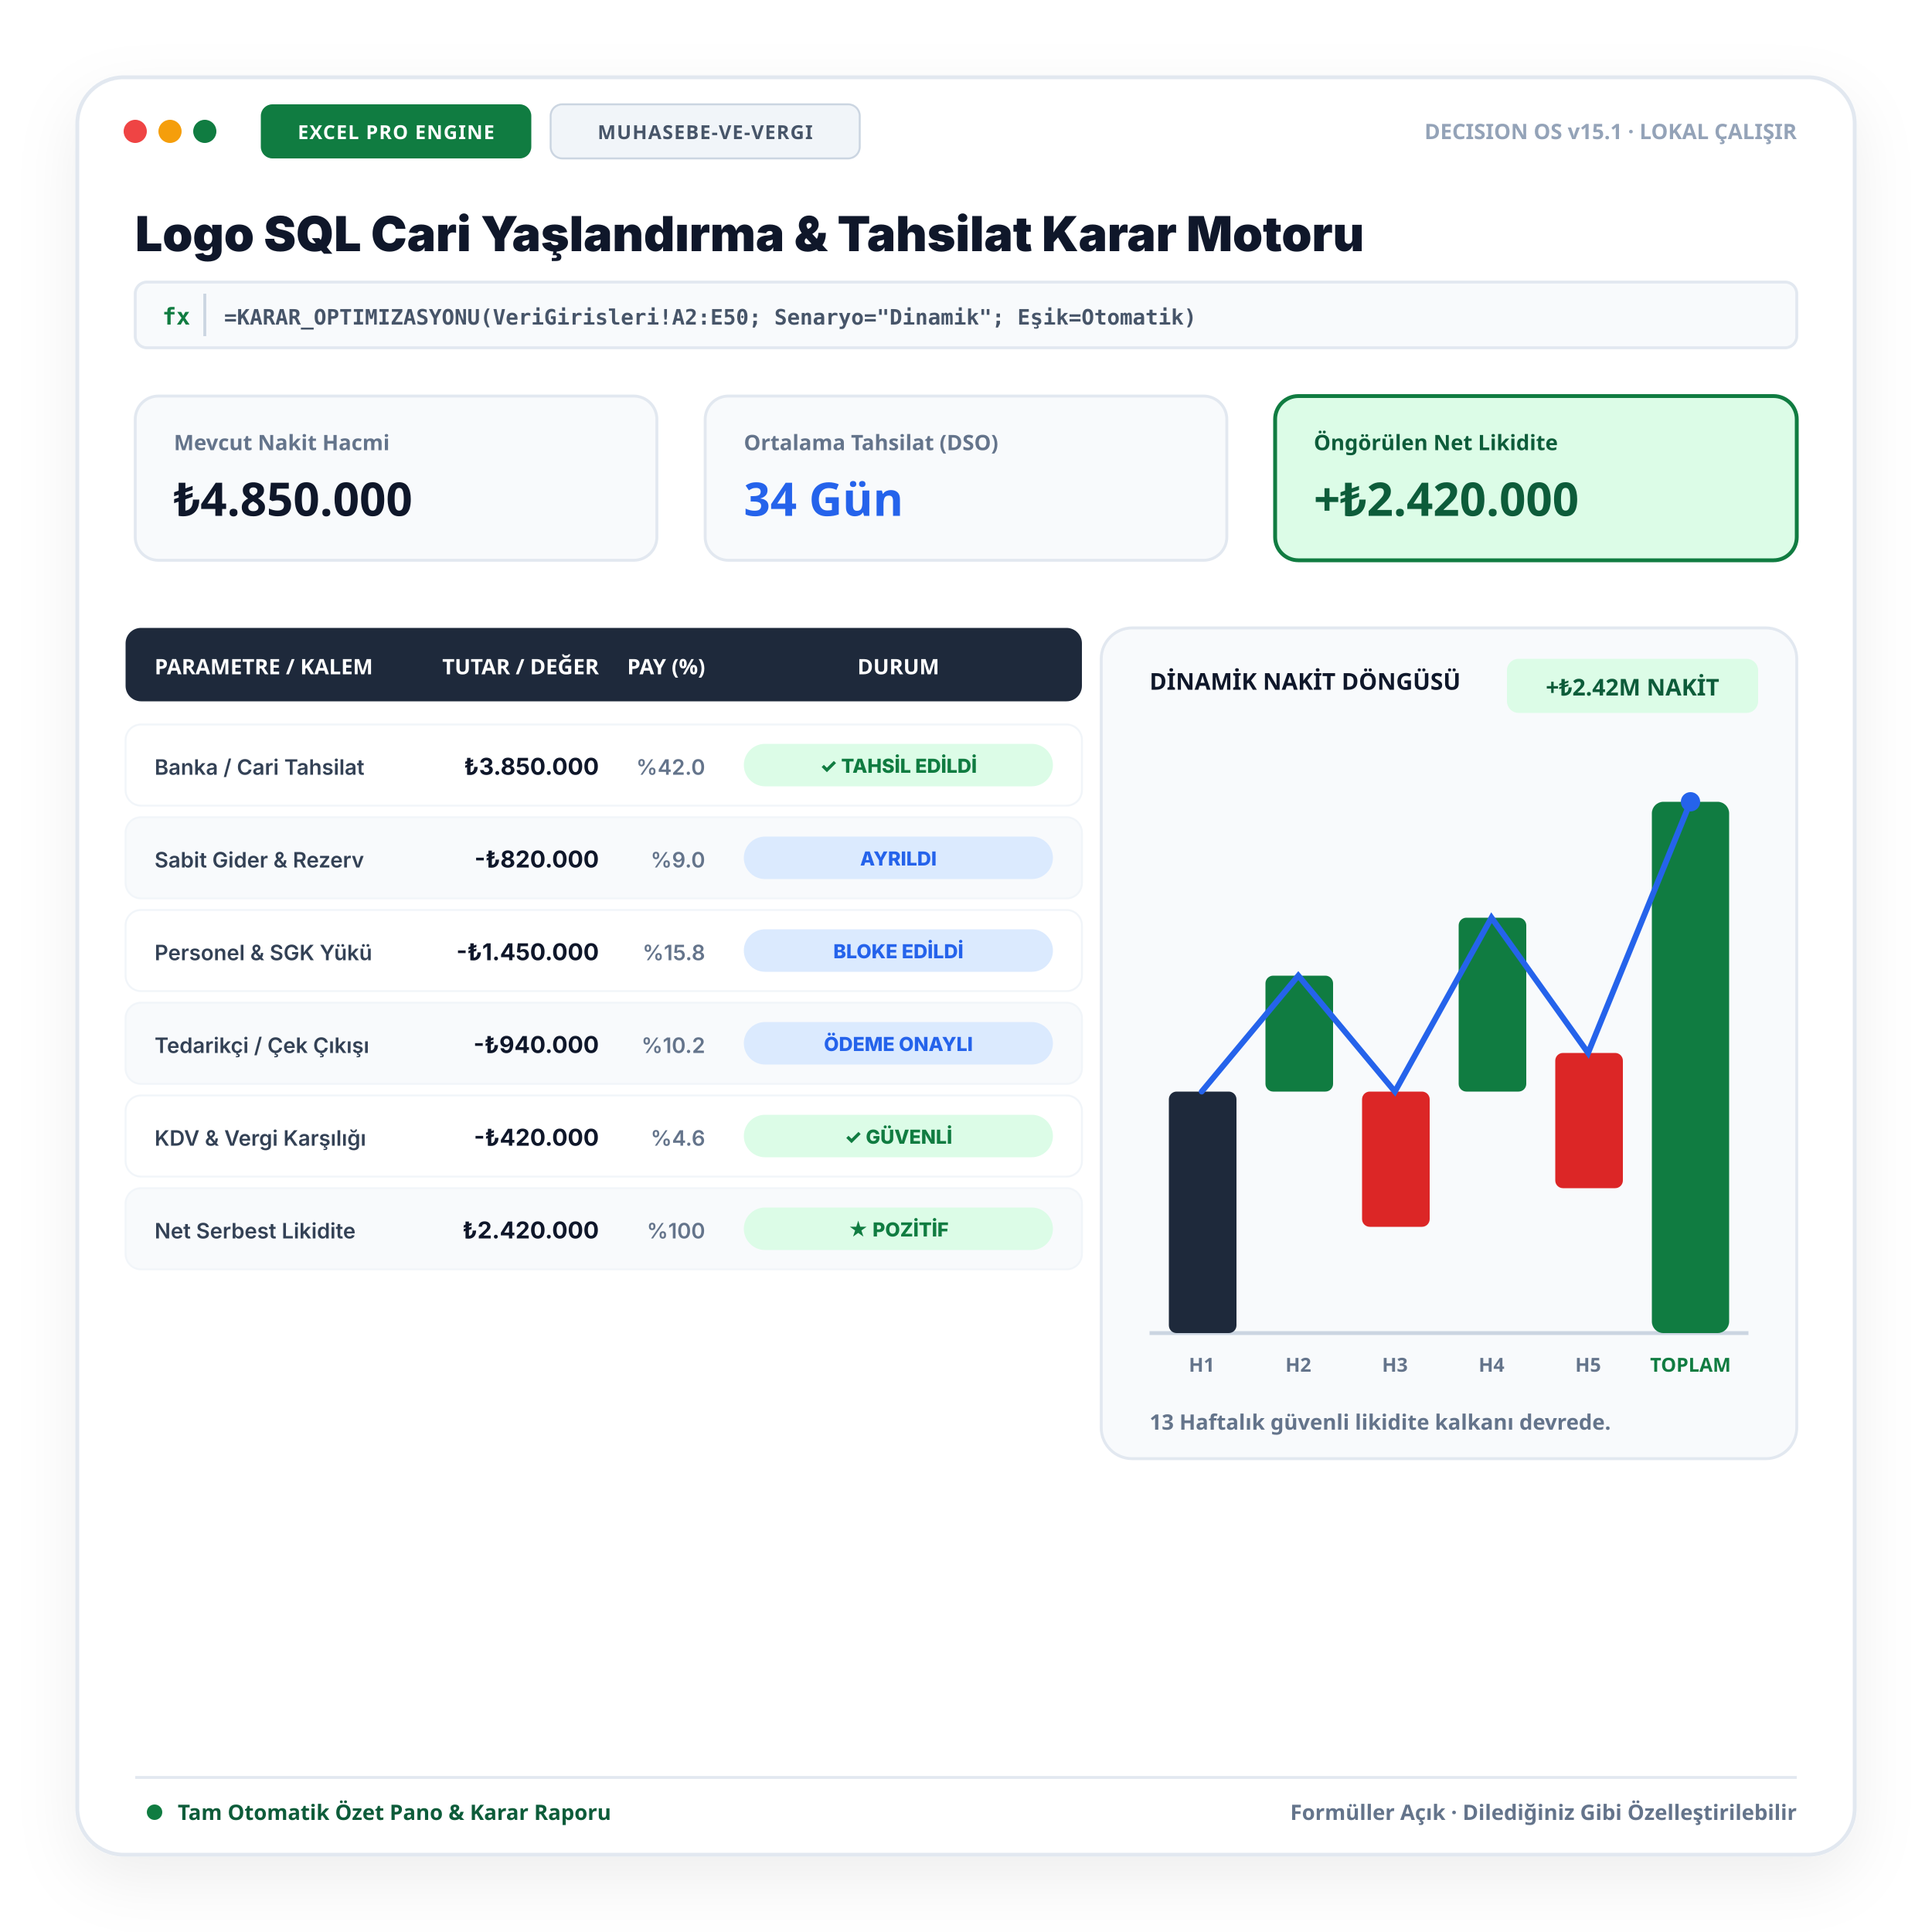
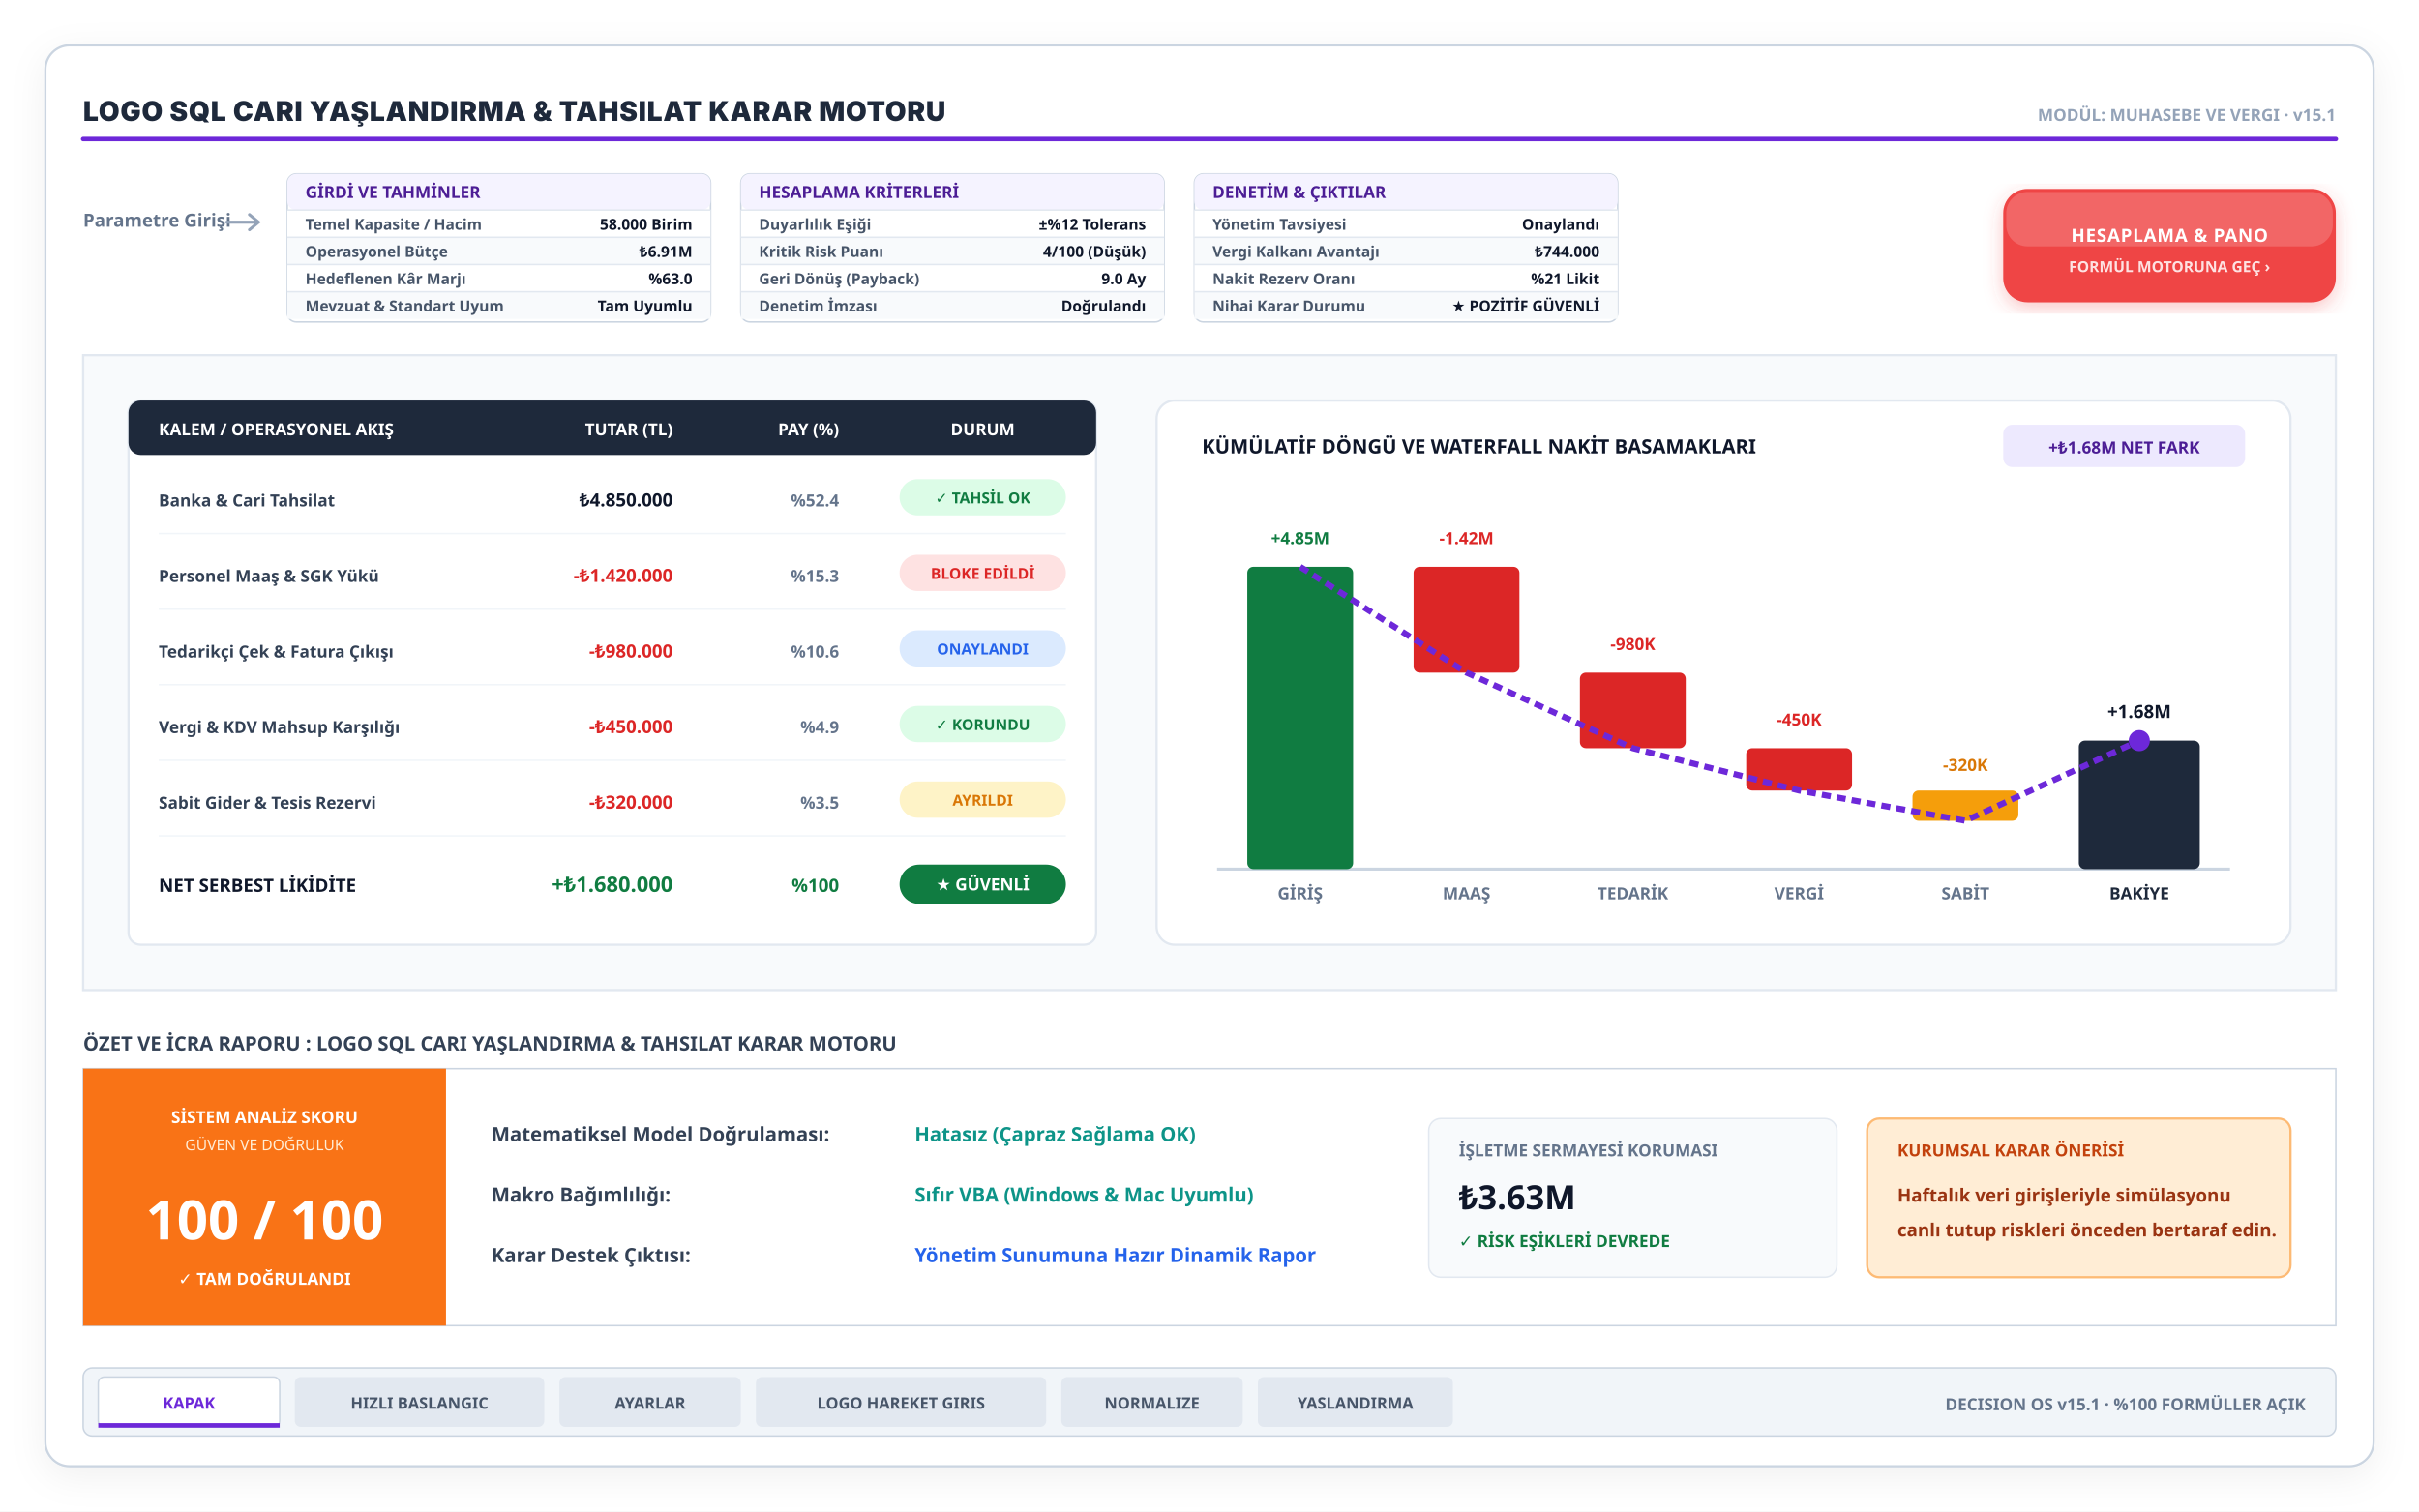
- <svg xmlns="http://www.w3.org/2000/svg" viewBox="0 0 1000 1000" width="100%" height="100%">
+ <svg xmlns="http://www.w3.org/2000/svg" viewBox="0 0 1600 1000" width="100%" height="100%">
  <defs>
-     <filter id="softCard" x="-10%" y="-10%" width="120%" height="120%">
-       <feDropShadow dx="0" dy="12" stdDeviation="16" flood-color="#0f172a" flood-opacity="0.07" />
+     <filter id="cardShadow" x="-5%" y="-5%" width="110%" height="110%">
+       <feDropShadow dx="0" dy="6" stdDeviation="12" flood-color="#0f172a" flood-opacity="0.06" />
+     </filter>
+     <filter id="btnShadow" x="-10%" y="-10%" width="120%" height="120%">
+       <feDropShadow dx="0" dy="4" stdDeviation="6" flood-color="#ef4444" flood-opacity="0.3" />
    </filter>
  </defs>
-   <rect width="1000" height="1000" fill="#ffffff" />
-   <rect x="40" y="40" width="920" height="920" rx="24" fill="#ffffff" stroke="#e2e8f0" stroke-width="2" filter="url(#softCard)" />
-   <g transform="translate(70, 68)">
-     <circle cx="0" cy="0" r="6" fill="#ef4444" />
-     <circle cx="18" cy="0" r="6" fill="#f59e0b" />
-     <circle cx="36" cy="0" r="6" fill="#107c41" />
-     <rect x="65" y="-14" width="140" height="28" rx="6" fill="#107c41" />
-     <text x="135" y="4" font-family="system-ui" font-size="10" font-weight="800" fill="#ffffff" text-anchor="middle" letter-spacing="0.5">EXCEL PRO ENGINE</text>
-     <rect x="215" y="-14" width="160" height="28" rx="6" fill="#f1f5f9" stroke="#cbd5e1" stroke-width="1" />
-     <text x="295" y="4" font-family="system-ui" font-size="10" font-weight="700" fill="#475569" text-anchor="middle" letter-spacing="0.5">MUHASEBE-VE-VERGI</text>
-     <text x="860" y="4" font-family="system-ui" font-size="11" font-weight="700" fill="#94a3b8" text-anchor="end">DECISION OS v15.1 · LOKAL ÇALIŞIR</text>
-   </g>
-   <g transform="translate(70, 130)">
-     <text x="0" y="0" font-family="system-ui, -apple-system, sans-serif" font-size="25" font-weight="900" fill="#0f172a">Logo SQL Cari Yaşlandırma &amp; Tahsilat Karar Motoru</text>
-     <rect x="0" y="16" width="860" height="34" rx="6" fill="#f8fafc" stroke="#e2e8f0" stroke-width="1.5" />
-     <text x="14" y="38" font-family="system-ui, monospace" font-size="12" font-weight="800" fill="#107c41">fx</text>
-     <line x1="36" y1="22" x2="36" y2="44" stroke="#cbd5e1" stroke-width="1.5" />
-     <text x="46" y="38" font-family="system-ui, monospace" font-size="11" font-weight="600" fill="#475569">=KARAR_OPTIMIZASYONU(VeriGirisleri!A2:E50; Senaryo="Dinamik"; Eşik=Otomatik)</text>
-   </g>
-   <g transform="translate(70, 205)">
-     <rect x="0" y="0" width="270" height="85" rx="12" fill="#f8fafc" stroke="#e2e8f0" stroke-width="1.5" />
-     <text x="20" y="28" font-family="system-ui" font-size="11" font-weight="700" fill="#64748b">Mevcut Nakit Hacmi</text>
-     <text x="20" y="62" font-family="system-ui" font-size="24" font-weight="900" fill="#0f172a">₺4.850.000</text>
-     <rect x="295" y="0" width="270" height="85" rx="12" fill="#f8fafc" stroke="#e2e8f0" stroke-width="1.5" />
-     <text x="315" y="28" font-family="system-ui" font-size="11" font-weight="700" fill="#64748b">Ortalama Tahsilat (DSO)</text>
-     <text x="315" y="62" font-family="system-ui" font-size="24" font-weight="900" fill="#2563eb">34 Gün</text>
-     <rect x="590" y="0" width="270" height="85" rx="12" fill="#dcfce7" stroke="#107c41" stroke-width="2" />
-     <text x="610" y="28" font-family="system-ui" font-size="11" font-weight="800" fill="#0d5c3a">Öngörülen Net Likidite</text>
-     <text x="610" y="62" font-family="system-ui" font-size="24" font-weight="900" fill="#0d5c3a">+₺2.420.000</text>
-   </g>
-   <rect x="65" y="325" width="495" height="38" rx="8" fill="#1e293b" />
-   <text x="80" y="349" font-family="system-ui" font-size="11" font-weight="800" fill="#ffffff">PARAMETRE / KALEM</text>
-   <text x="310" y="349" font-family="system-ui" font-size="11" font-weight="800" fill="#ffffff" text-anchor="end">TUTAR / DEĞER</text>
-   <text x="365" y="349" font-family="system-ui" font-size="11" font-weight="800" fill="#ffffff" text-anchor="end">PAY (%)</text>
-   <text x="465" y="349" font-family="system-ui" font-size="11" font-weight="800" fill="#ffffff" text-anchor="middle">DURUM</text>
-   <rect x="65" y="375" width="495" height="42" rx="8" fill="#ffffff" stroke="#f1f5f9" stroke-width="1" />
-   <text x="80" y="401" font-family="system-ui, -apple-system, sans-serif" font-size="11" font-weight="600" fill="#334155">Banka / Cari Tahsilat</text>
-   <text x="310" y="401" font-family="system-ui, -apple-system, sans-serif" font-size="12" font-weight="700" fill="#0f172a" text-anchor="end">₺3.850.000</text>
-   <text x="365" y="401" font-family="system-ui, -apple-system, sans-serif" font-size="11" font-weight="600" fill="#64748b" text-anchor="end">%42.0</text>
-   <rect x="385" y="385" width="160" height="22" rx="11" fill="#dcfce7" />
-   <text x="465" y="400" font-family="system-ui, -apple-system, sans-serif" font-size="10" font-weight="800" fill="#107c41" text-anchor="middle">✓ TAHSİL EDİLDİ</text>
-   <rect x="65" y="423" width="495" height="42" rx="8" fill="#f8fafc" stroke="#f1f5f9" stroke-width="1" />
-   <text x="80" y="449" font-family="system-ui, -apple-system, sans-serif" font-size="11" font-weight="600" fill="#334155">Sabit Gider &amp; Rezerv</text>
-   <text x="310" y="449" font-family="system-ui, -apple-system, sans-serif" font-size="12" font-weight="700" fill="#0f172a" text-anchor="end">-₺820.000</text>
-   <text x="365" y="449" font-family="system-ui, -apple-system, sans-serif" font-size="11" font-weight="600" fill="#64748b" text-anchor="end">%9.0</text>
-   <rect x="385" y="433" width="160" height="22" rx="11" fill="#dbeafe" />
-   <text x="465" y="448" font-family="system-ui, -apple-system, sans-serif" font-size="10" font-weight="800" fill="#2563eb" text-anchor="middle">AYRILDI</text>
-   <rect x="65" y="471" width="495" height="42" rx="8" fill="#ffffff" stroke="#f1f5f9" stroke-width="1" />
-   <text x="80" y="497" font-family="system-ui, -apple-system, sans-serif" font-size="11" font-weight="600" fill="#334155">Personel &amp; SGK Yükü</text>
-   <text x="310" y="497" font-family="system-ui, -apple-system, sans-serif" font-size="12" font-weight="700" fill="#0f172a" text-anchor="end">-₺1.450.000</text>
-   <text x="365" y="497" font-family="system-ui, -apple-system, sans-serif" font-size="11" font-weight="600" fill="#64748b" text-anchor="end">%15.8</text>
-   <rect x="385" y="481" width="160" height="22" rx="11" fill="#dbeafe" />
-   <text x="465" y="496" font-family="system-ui, -apple-system, sans-serif" font-size="10" font-weight="800" fill="#2563eb" text-anchor="middle">BLOKE EDİLDİ</text>
-   <rect x="65" y="519" width="495" height="42" rx="8" fill="#f8fafc" stroke="#f1f5f9" stroke-width="1" />
-   <text x="80" y="545" font-family="system-ui, -apple-system, sans-serif" font-size="11" font-weight="600" fill="#334155">Tedarikçi / Çek Çıkışı</text>
-   <text x="310" y="545" font-family="system-ui, -apple-system, sans-serif" font-size="12" font-weight="700" fill="#0f172a" text-anchor="end">-₺940.000</text>
-   <text x="365" y="545" font-family="system-ui, -apple-system, sans-serif" font-size="11" font-weight="600" fill="#64748b" text-anchor="end">%10.2</text>
-   <rect x="385" y="529" width="160" height="22" rx="11" fill="#dbeafe" />
-   <text x="465" y="544" font-family="system-ui, -apple-system, sans-serif" font-size="10" font-weight="800" fill="#2563eb" text-anchor="middle">ÖDEME ONAYLI</text>
-   <rect x="65" y="567" width="495" height="42" rx="8" fill="#ffffff" stroke="#f1f5f9" stroke-width="1" />
-   <text x="80" y="593" font-family="system-ui, -apple-system, sans-serif" font-size="11" font-weight="600" fill="#334155">KDV &amp; Vergi Karşılığı</text>
-   <text x="310" y="593" font-family="system-ui, -apple-system, sans-serif" font-size="12" font-weight="700" fill="#0f172a" text-anchor="end">-₺420.000</text>
-   <text x="365" y="593" font-family="system-ui, -apple-system, sans-serif" font-size="11" font-weight="600" fill="#64748b" text-anchor="end">%4.6</text>
-   <rect x="385" y="577" width="160" height="22" rx="11" fill="#dcfce7" />
-   <text x="465" y="592" font-family="system-ui, -apple-system, sans-serif" font-size="10" font-weight="800" fill="#107c41" text-anchor="middle">✓ GÜVENLİ</text>
-   <rect x="65" y="615" width="495" height="42" rx="8" fill="#f8fafc" stroke="#f1f5f9" stroke-width="1" />
-   <text x="80" y="641" font-family="system-ui, -apple-system, sans-serif" font-size="11" font-weight="600" fill="#334155">Net Serbest Likidite</text>
-   <text x="310" y="641" font-family="system-ui, -apple-system, sans-serif" font-size="12" font-weight="700" fill="#0f172a" text-anchor="end">₺2.420.000</text>
-   <text x="365" y="641" font-family="system-ui, -apple-system, sans-serif" font-size="11" font-weight="600" fill="#64748b" text-anchor="end">%100</text>
-   <rect x="385" y="625" width="160" height="22" rx="11" fill="#dcfce7" />
-   <text x="465" y="640" font-family="system-ui, -apple-system, sans-serif" font-size="10" font-weight="800" fill="#107c41" text-anchor="middle">★ POZİTİF</text>
-   <g transform="translate(570, 325)">
-     <rect width="360" height="430" rx="16" fill="#f8fafc" stroke="#e2e8f0" stroke-width="1.5" />
-     <text x="25" y="32" font-family="system-ui" font-size="12" font-weight="800" fill="#0f172a">DİNAMİK NAKİT DÖNGÜSÜ</text>
-     <rect x="210" y="16" width="130" height="28" rx="6" fill="#dcfce7" />
-     <text x="275" y="35" font-family="system-ui" font-size="12" font-weight="900" fill="#0d5c3a" text-anchor="middle">+₺2.42M NAKİT</text>
-     <line x1="25" y1="365" x2="335" y2="365" stroke="#cbd5e1" stroke-width="2" />
-     <rect x="35" y="240" width="35" height="125" rx="4" fill="#1e293b" />
-     <text x="52" y="385" font-family="system-ui" font-size="10" font-weight="700" fill="#64748b" text-anchor="middle">H1</text>
-     <rect x="85" y="180" width="35" height="60" rx="4" fill="#107c41" />
-     <text x="102" y="385" font-family="system-ui" font-size="10" font-weight="700" fill="#64748b" text-anchor="middle">H2</text>
-     <rect x="135" y="240" width="35" height="70" rx="4" fill="#dc2626" />
-     <text x="152" y="385" font-family="system-ui" font-size="10" font-weight="700" fill="#64748b" text-anchor="middle">H3</text>
-     <rect x="185" y="150" width="35" height="90" rx="4" fill="#107c41" />
-     <text x="202" y="385" font-family="system-ui" font-size="10" font-weight="700" fill="#64748b" text-anchor="middle">H4</text>
-     <rect x="235" y="220" width="35" height="70" rx="4" fill="#dc2626" />
-     <text x="252" y="385" font-family="system-ui" font-size="10" font-weight="700" fill="#64748b" text-anchor="middle">H5</text>
-     <rect x="285" y="90" width="40" height="275" rx="6" fill="#107c41" />
-     <text x="305" y="385" font-family="system-ui" font-size="10" font-weight="800" fill="#107c41" text-anchor="middle">TOPLAM</text>
-     <path d="M 52 240 L 102 180 L 152 240 L 202 150 L 252 220 L 305 90" fill="none" stroke="#2563eb" stroke-width="3" stroke-linecap="round" />
-     <circle cx="305" cy="90" r="5" fill="#2563eb" />
-     <text x="25" y="415" font-family="system-ui" font-size="11" font-weight="600" fill="#64748b">13 Haftalık güvenli likidite kalkanı devrede.</text>
-   </g>
-   <g transform="translate(70, 920)">
-     <line x1="0" y1="0" x2="860" y2="0" stroke="#e2e8f0" stroke-width="1.5" />
-     <circle cx="10" cy="18" r="4" fill="#107c41" />
-     <text x="22" y="22" font-family="system-ui" font-size="11" font-weight="700" fill="#0d5c3a">Tam Otomatik Özet Pano &amp; Karar Raporu</text>
-     <text x="860" y="22" font-family="system-ui" font-size="11" font-weight="600" fill="#64748b" text-anchor="end">Formüller Açık · Dilediğiniz Gibi Özelleştirilebilir</text>
+   <rect width="1600" height="1000" fill="#ffffff" />
+   <rect x="30" y="30" width="1540" height="940" rx="16" fill="#ffffff" stroke="#cbd5e1" stroke-width="1.5" filter="url(#cardShadow)" />
+   <g transform="translate(55, 60)">
+     <text x="0" y="20" font-family="system-ui, -apple-system, sans-serif" font-size="18" font-weight="900" fill="#1e293b" letter-spacing="0.5">LOGO SQL CARI YAŞLANDIRMA &amp; TAHSILAT KARAR MOTORU</text>
+     <text x="1490" y="20" font-family="system-ui" font-size="11" font-weight="700" fill="#94a3b8" text-anchor="end">MODÜL: MUHASEBE VE VERGI · v15.1</text>
+     <line x1="0" y1="32" x2="1490" y2="32" stroke="#6d28d9" stroke-width="3" stroke-linecap="round" />
+   </g>
+   <g transform="translate(55, 115)">
+     <text x="0" y="35" font-family="system-ui, sans-serif" font-size="12" font-weight="700" fill="#64748b">Parametre Girişi</text>
+     <path d="M 95 32 L 115 32 M 110 27 L 116 32 L 110 37" stroke="#94a3b8" stroke-width="2" fill="none" stroke-linecap="round" />
+     <g transform="translate(135, 0)">
+       <rect width="280" height="98" rx="6" fill="#ffffff" stroke="#cbd5e1" stroke-width="1" />
+       <rect width="280" height="24" rx="6" fill="#f5f3ff" />
+       <text x="12" y="16" font-family="system-ui" font-size="11" font-weight="800" fill="#4c1d95">GİRDİ VE TAHMİNLER</text>
+       <rect x="0" y="24" width="280" height="18" fill="#ffffff" />
+       <line x1="0" y1="24" x2="280" y2="24" stroke="#e2e8f0" stroke-width="1" />
+       <text x="12" y="37" font-family="system-ui" font-size="10" font-weight="600" fill="#475569">Temel Kapasite / Hacim</text>
+       <text x="268" y="37" font-family="system-ui" font-size="10" font-weight="700" fill="#0f172a" text-anchor="end">58.000 Birim</text>
+       <rect x="0" y="42" width="280" height="18" fill="#f8fafc" />
+       <line x1="0" y1="42" x2="280" y2="42" stroke="#e2e8f0" stroke-width="1" />
+       <text x="12" y="55" font-family="system-ui" font-size="10" font-weight="600" fill="#475569">Operasyonel Bütçe</text>
+       <text x="268" y="55" font-family="system-ui" font-size="10" font-weight="700" fill="#0f172a" text-anchor="end">₺6.91M</text>
+       <rect x="0" y="60" width="280" height="18" fill="#ffffff" />
+       <line x1="0" y1="60" x2="280" y2="60" stroke="#e2e8f0" stroke-width="1" />
+       <text x="12" y="73" font-family="system-ui" font-size="10" font-weight="600" fill="#475569">Hedeflenen Kâr Marjı</text>
+       <text x="268" y="73" font-family="system-ui" font-size="10" font-weight="700" fill="#0f172a" text-anchor="end">%63.0</text>
+       <rect x="0" y="78" width="280" height="18" fill="#f8fafc" />
+       <line x1="0" y1="78" x2="280" y2="78" stroke="#e2e8f0" stroke-width="1" />
+       <text x="12" y="91" font-family="system-ui" font-size="10" font-weight="600" fill="#475569">Mevzuat &amp; Standart Uyum</text>
+       <text x="268" y="91" font-family="system-ui" font-size="10" font-weight="700" fill="#0f172a" text-anchor="end">Tam Uyumlu</text>
+     </g>
+     <g transform="translate(435, 0)">
+       <rect width="280" height="98" rx="6" fill="#ffffff" stroke="#cbd5e1" stroke-width="1" />
+       <rect width="280" height="24" rx="6" fill="#f5f3ff" />
+       <text x="12" y="16" font-family="system-ui" font-size="11" font-weight="800" fill="#4c1d95">HESAPLAMA KRİTERLERİ</text>
+       <rect x="0" y="24" width="280" height="18" fill="#ffffff" />
+       <line x1="0" y1="24" x2="280" y2="24" stroke="#e2e8f0" stroke-width="1" />
+       <text x="12" y="37" font-family="system-ui" font-size="10" font-weight="600" fill="#475569">Duyarlılık Eşiği</text>
+       <text x="268" y="37" font-family="system-ui" font-size="10" font-weight="700" fill="#0f172a" text-anchor="end">±%12 Tolerans</text>
+       <rect x="0" y="42" width="280" height="18" fill="#f8fafc" />
+       <line x1="0" y1="42" x2="280" y2="42" stroke="#e2e8f0" stroke-width="1" />
+       <text x="12" y="55" font-family="system-ui" font-size="10" font-weight="600" fill="#475569">Kritik Risk Puanı</text>
+       <text x="268" y="55" font-family="system-ui" font-size="10" font-weight="700" fill="#0f172a" text-anchor="end">4/100 (Düşük)</text>
+       <rect x="0" y="60" width="280" height="18" fill="#ffffff" />
+       <line x1="0" y1="60" x2="280" y2="60" stroke="#e2e8f0" stroke-width="1" />
+       <text x="12" y="73" font-family="system-ui" font-size="10" font-weight="600" fill="#475569">Geri Dönüş (Payback)</text>
+       <text x="268" y="73" font-family="system-ui" font-size="10" font-weight="700" fill="#0f172a" text-anchor="end">9.0 Ay</text>
+       <rect x="0" y="78" width="280" height="18" fill="#f8fafc" />
+       <line x1="0" y1="78" x2="280" y2="78" stroke="#e2e8f0" stroke-width="1" />
+       <text x="12" y="91" font-family="system-ui" font-size="10" font-weight="600" fill="#475569">Denetim İmzası</text>
+       <text x="268" y="91" font-family="system-ui" font-size="10" font-weight="700" fill="#0f172a" text-anchor="end">Doğrulandı</text>
+     </g>
+     <g transform="translate(735, 0)">
+       <rect width="280" height="98" rx="6" fill="#ffffff" stroke="#cbd5e1" stroke-width="1" />
+       <rect width="280" height="24" rx="6" fill="#f5f3ff" />
+       <text x="12" y="16" font-family="system-ui" font-size="11" font-weight="800" fill="#4c1d95">DENETİM &amp; ÇIKTILAR</text>
+       <rect x="0" y="24" width="280" height="18" fill="#ffffff" />
+       <line x1="0" y1="24" x2="280" y2="24" stroke="#e2e8f0" stroke-width="1" />
+       <text x="12" y="37" font-family="system-ui" font-size="10" font-weight="600" fill="#475569">Yönetim Tavsiyesi</text>
+       <text x="268" y="37" font-family="system-ui" font-size="10" font-weight="700" fill="#0f172a" text-anchor="end">Onaylandı</text>
+       <rect x="0" y="42" width="280" height="18" fill="#f8fafc" />
+       <line x1="0" y1="42" x2="280" y2="42" stroke="#e2e8f0" stroke-width="1" />
+       <text x="12" y="55" font-family="system-ui" font-size="10" font-weight="600" fill="#475569">Vergi Kalkanı Avantajı</text>
+       <text x="268" y="55" font-family="system-ui" font-size="10" font-weight="700" fill="#0f172a" text-anchor="end">₺744.000</text>
+       <rect x="0" y="60" width="280" height="18" fill="#ffffff" />
+       <line x1="0" y1="60" x2="280" y2="60" stroke="#e2e8f0" stroke-width="1" />
+       <text x="12" y="73" font-family="system-ui" font-size="10" font-weight="600" fill="#475569">Nakit Rezerv Oranı</text>
+       <text x="268" y="73" font-family="system-ui" font-size="10" font-weight="700" fill="#0f172a" text-anchor="end">%21 Likit</text>
+       <rect x="0" y="78" width="280" height="18" fill="#f8fafc" />
+       <line x1="0" y1="78" x2="280" y2="78" stroke="#e2e8f0" stroke-width="1" />
+       <text x="12" y="91" font-family="system-ui" font-size="10" font-weight="600" fill="#475569">Nihai Karar Durumu</text>
+       <text x="268" y="91" font-family="system-ui" font-size="10" font-weight="700" fill="#0f172a" text-anchor="end">★ POZİTİF GÜVENLİ</text>
+     </g>
+     <g transform="translate(1270, 10)" filter="url(#btnShadow)">
+       <rect width="220" height="75" rx="16" fill="#ef4444" />
+       <rect x="2" y="2" width="216" height="36" rx="14" fill="#ffffff" fill-opacity="0.18" />
+       <text x="110" y="35" font-family="system-ui, sans-serif" font-size="12" font-weight="900" fill="#ffffff" text-anchor="middle" letter-spacing="0.5">HESAPLAMA &amp; PANO</text>
+       <text x="110" y="55" font-family="system-ui, sans-serif" font-size="10" font-weight="700" fill="#fee2e2" text-anchor="middle">FORMÜL MOTORUNA GEÇ ›</text>
+     </g>
+   </g>
+   <g transform="translate(55, 235)">
+     <rect width="1490" height="420" fill="#f8fafc" stroke="#e2e8f0" stroke-width="1.5" />
+     <g transform="translate(30, 30)">
+       <rect width="640" height="360" rx="8" fill="#ffffff" stroke="#e2e8f0" stroke-width="1.5" />
+       <rect width="640" height="36" rx="8" fill="#1e293b" />
+       <text x="20" y="23" font-family="system-ui" font-size="11" font-weight="800" fill="#ffffff">KALEM / OPERASYONEL AKIŞ</text>
+       <text x="360" y="23" font-family="system-ui" font-size="11" font-weight="800" fill="#ffffff" text-anchor="end">TUTAR (TL)</text>
+       <text x="470" y="23" font-family="system-ui" font-size="11" font-weight="800" fill="#ffffff" text-anchor="end">PAY (%)</text>
+       <text x="565" y="23" font-family="system-ui" font-size="11" font-weight="800" fill="#ffffff" text-anchor="middle">DURUM</text>
+       <text x="20" y="70" font-family="system-ui" font-size="11" font-weight="700" fill="#334155">Banka &amp; Cari Tahsilat</text>
+       <text x="360" y="70" font-family="system-ui" font-size="12" font-weight="800" fill="#0f172a" text-anchor="end">₺4.850.000</text>
+       <text x="470" y="70" font-family="system-ui" font-size="11" font-weight="600" fill="#64748b" text-anchor="end">%52.4</text>
+       <rect x="510" y="52" width="110" height="24" rx="12" fill="#dcfce7" />
+       <text x="565" y="68" font-family="system-ui" font-size="10" font-weight="800" fill="#107c41" text-anchor="middle">✓ TAHSİL OK</text>
+       <line x1="20" y1="88" x2="620" y2="88" stroke="#f1f5f9" stroke-width="1" />
+       <text x="20" y="120" font-family="system-ui" font-size="11" font-weight="700" fill="#334155">Personel Maaş &amp; SGK Yükü</text>
+       <text x="360" y="120" font-family="system-ui" font-size="12" font-weight="800" fill="#dc2626" text-anchor="end">-₺1.420.000</text>
+       <text x="470" y="120" font-family="system-ui" font-size="11" font-weight="600" fill="#64748b" text-anchor="end">%15.3</text>
+       <rect x="510" y="102" width="110" height="24" rx="12" fill="#fee2e2" />
+       <text x="565" y="118" font-family="system-ui" font-size="10" font-weight="800" fill="#dc2626" text-anchor="middle">BLOKE EDİLDİ</text>
+       <line x1="20" y1="138" x2="620" y2="138" stroke="#f1f5f9" stroke-width="1" />
+       <text x="20" y="170" font-family="system-ui" font-size="11" font-weight="700" fill="#334155">Tedarikçi Çek &amp; Fatura Çıkışı</text>
+       <text x="360" y="170" font-family="system-ui" font-size="12" font-weight="800" fill="#dc2626" text-anchor="end">-₺980.000</text>
+       <text x="470" y="170" font-family="system-ui" font-size="11" font-weight="600" fill="#64748b" text-anchor="end">%10.6</text>
+       <rect x="510" y="152" width="110" height="24" rx="12" fill="#dbeafe" />
+       <text x="565" y="168" font-family="system-ui" font-size="10" font-weight="800" fill="#2563eb" text-anchor="middle">ONAYLANDI</text>
+       <line x1="20" y1="188" x2="620" y2="188" stroke="#f1f5f9" stroke-width="1" />
+       <text x="20" y="220" font-family="system-ui" font-size="11" font-weight="700" fill="#334155">Vergi &amp; KDV Mahsup Karşılığı</text>
+       <text x="360" y="220" font-family="system-ui" font-size="12" font-weight="800" fill="#dc2626" text-anchor="end">-₺450.000</text>
+       <text x="470" y="220" font-family="system-ui" font-size="11" font-weight="600" fill="#64748b" text-anchor="end">%4.9</text>
+       <rect x="510" y="202" width="110" height="24" rx="12" fill="#dcfce7" />
+       <text x="565" y="218" font-family="system-ui" font-size="10" font-weight="800" fill="#107c41" text-anchor="middle">✓ KORUNDU</text>
+       <line x1="20" y1="238" x2="620" y2="238" stroke="#f1f5f9" stroke-width="1" />
+       <text x="20" y="270" font-family="system-ui" font-size="11" font-weight="700" fill="#334155">Sabit Gider &amp; Tesis Rezervi</text>
+       <text x="360" y="270" font-family="system-ui" font-size="12" font-weight="800" fill="#dc2626" text-anchor="end">-₺320.000</text>
+       <text x="470" y="270" font-family="system-ui" font-size="11" font-weight="600" fill="#64748b" text-anchor="end">%3.5</text>
+       <rect x="510" y="252" width="110" height="24" rx="12" fill="#fef3c7" />
+       <text x="565" y="268" font-family="system-ui" font-size="10" font-weight="800" fill="#d97706" text-anchor="middle">AYRILDI</text>
+       <line x1="20" y1="288" x2="620" y2="288" stroke="#f1f5f9" stroke-width="1" />
+       <text x="20" y="325" font-family="system-ui" font-size="12" font-weight="900" fill="#0f172a">NET SERBEST LİKİDİTE</text>
+       <text x="360" y="325" font-family="system-ui" font-size="14" font-weight="900" fill="#107c41" text-anchor="end">+₺1.680.000</text>
+       <text x="470" y="325" font-family="system-ui" font-size="12" font-weight="800" fill="#107c41" text-anchor="end">%100</text>
+       <rect x="510" y="307" width="110" height="26" rx="13" fill="#107c41" />
+       <text x="565" y="324" font-family="system-ui" font-size="11" font-weight="900" fill="#ffffff" text-anchor="middle">★ GÜVENLİ</text>
+     </g>
+     <g transform="translate(710, 30)">
+       <rect width="750" height="360" rx="12" fill="#ffffff" stroke="#e2e8f0" stroke-width="1.5" />
+       <text x="30" y="35" font-family="system-ui" font-size="13" font-weight="800" fill="#0f172a">KÜMÜLATİF DÖNGÜ VE WATERFALL NAKİT BASAMAKLARI</text>
+       <rect x="560" y="16" width="160" height="28" rx="6" fill="#ede9fe" />
+       <text x="640" y="35" font-family="system-ui" font-size="11" font-weight="800" fill="#4c1d95" text-anchor="middle">+₺1.68M NET FARK</text>
+       <line x1="40" y1="310" x2="710" y2="310" stroke="#cbd5e1" stroke-width="2" />
+       <rect x="60" y="110" width="70" height="200" rx="4" fill="#107c41" />
+       <text x="95" y="95" font-family="system-ui" font-size="11" font-weight="800" fill="#107c41" text-anchor="middle">+4.85M</text>
+       <text x="95" y="330" font-family="system-ui" font-size="11" font-weight="700" fill="#64748b" text-anchor="middle">GİRİŞ</text>
+       <rect x="170" y="110" width="70" height="70" rx="4" fill="#dc2626" />
+       <text x="205" y="95" font-family="system-ui" font-size="11" font-weight="800" fill="#dc2626" text-anchor="middle">-1.42M</text>
+       <text x="205" y="330" font-family="system-ui" font-size="11" font-weight="700" fill="#64748b" text-anchor="middle">MAAŞ</text>
+       <rect x="280" y="180" width="70" height="50" rx="4" fill="#dc2626" />
+       <text x="315" y="165" font-family="system-ui" font-size="11" font-weight="800" fill="#dc2626" text-anchor="middle">-980K</text>
+       <text x="315" y="330" font-family="system-ui" font-size="11" font-weight="700" fill="#64748b" text-anchor="middle">TEDARİK</text>
+       <rect x="390" y="230" width="70" height="28" rx="4" fill="#dc2626" />
+       <text x="425" y="215" font-family="system-ui" font-size="11" font-weight="800" fill="#dc2626" text-anchor="middle">-450K</text>
+       <text x="425" y="330" font-family="system-ui" font-size="11" font-weight="700" fill="#64748b" text-anchor="middle">VERGİ</text>
+       <rect x="500" y="258" width="70" height="20" rx="4" fill="#f59e0b" />
+       <text x="535" y="245" font-family="system-ui" font-size="11" font-weight="800" fill="#d97706" text-anchor="middle">-320K</text>
+       <text x="535" y="330" font-family="system-ui" font-size="11" font-weight="700" fill="#64748b" text-anchor="middle">SABİT</text>
+       <rect x="610" y="225" width="80" height="85" rx="4" fill="#1e293b" />
+       <text x="650" y="210" font-family="system-ui" font-size="12" font-weight="900" fill="#0f172a" text-anchor="middle">+1.68M</text>
+       <text x="650" y="330" font-family="system-ui" font-size="11" font-weight="800" fill="#1e293b" text-anchor="middle">BAKİYE</text>
+       <path d="M 95 110 L 205 180 L 315 230 L 425 258 L 535 278 L 650 225" fill="none" stroke="#6d28d9" stroke-width="4" stroke-dasharray="6 4" />
+       <circle cx="650" cy="225" r="7" fill="#6d28d9" />
+     </g>
+   </g>
+   <g transform="translate(55, 675)">
+     <text x="0" y="20" font-family="system-ui" font-size="13" font-weight="800" fill="#334155">ÖZET VE İCRA RAPORU : LOGO SQL CARI YAŞLANDIRMA &amp; TAHSILAT KARAR MOTORU</text>
+     <rect x="0" y="32" width="1490" height="170" fill="#ffffff" stroke="#cbd5e1" stroke-width="1" />
+     <rect x="0" y="32" width="240" height="170" fill="#f97316" />
+     <text x="120" y="68" font-family="system-ui" font-size="11" font-weight="800" fill="#ffffff" text-anchor="middle">SİSTEM ANALİZ SKORU</text>
+     <text x="120" y="86" font-family="system-ui" font-size="10" fill="#ffedd5" text-anchor="middle">GÜVEN VE DOĞRULUK</text>
+     <text x="120" y="145" font-family="system-ui" font-size="36" font-weight="900" fill="#ffffff" text-anchor="middle">100 / 100</text>
+     <text x="120" y="175" font-family="system-ui" font-size="11" font-weight="700" fill="#ffffff" text-anchor="middle">✓ TAM DOĞRULANDI</text>
+     <g transform="translate(270, 55)">
+       <text x="0" y="25" font-family="system-ui" font-size="13" font-weight="700" fill="#334155">Matematiksel Model Doğrulaması:</text>
+       <text x="280" y="25" font-family="system-ui" font-size="13" font-weight="800" fill="#0d9488">Hatasız (Çapraz Sağlama OK)</text>
+       <text x="0" y="65" font-family="system-ui" font-size="13" font-weight="700" fill="#334155">Makro Bağımlılığı:</text>
+       <text x="280" y="65" font-family="system-ui" font-size="13" font-weight="800" fill="#0d9488">Sıfır VBA (Windows &amp; Mac Uyumlu)</text>
+       <text x="0" y="105" font-family="system-ui" font-size="13" font-weight="700" fill="#334155">Karar Destek Çıktısı:</text>
+       <text x="280" y="105" font-family="system-ui" font-size="13" font-weight="800" fill="#2563eb">Yönetim Sunumuna Hazır Dinamik Rapor</text>
+       <rect x="620" y="10" width="270" height="105" rx="8" fill="#f8fafc" stroke="#e2e8f0" stroke-width="1" />
+       <text x="640" y="35" font-family="system-ui" font-size="11" font-weight="700" fill="#64748b">İŞLETME SERMAYESİ KORUMASI</text>
+       <text x="640" y="70" font-family="system-ui" font-size="22" font-weight="900" fill="#0f172a">₺3.63M</text>
+       <text x="640" y="95" font-family="system-ui" font-size="11" font-weight="800" fill="#107c41">✓ RİSK EŞİKLERİ DEVREDE</text>
+       <rect x="910" y="10" width="280" height="105" rx="8" fill="#ffedd5" stroke="#fdba74" stroke-width="1.5" />
+       <text x="930" y="35" font-family="system-ui" font-size="11" font-weight="800" fill="#c2410c">KURUMSAL KARAR ÖNERİSİ</text>
+       <text x="930" y="65" font-family="system-ui" font-size="12" font-weight="800" fill="#9a3412">Haftalık veri girişleriyle simülasyonu</text>
+       <text x="930" y="88" font-family="system-ui" font-size="12" font-weight="800" fill="#9a3412">canlı tutup riskleri önceden bertaraf edin.</text>
+     </g>
+   </g>
+   <g transform="translate(55, 905)">
+     <rect width="1490" height="45" rx="6" fill="#f1f5f9" stroke="#cbd5e1" stroke-width="1" />
+     <rect x="10" y="6" width="120" height="33" rx="4" fill="#ffffff" stroke="#cbd5e1" stroke-width="1" />
+     <line x1="10" y1="38" x2="130" y2="38" stroke="#6d28d9" stroke-width="3" />
+     <text x="70" y="27" font-family="system-ui" font-size="10.5" font-weight="800" fill="#6d28d9" text-anchor="middle">KAPAK</text>
+     <rect x="140" y="6" width="165" height="33" rx="4" fill="#e2e8f0" />
+     <text x="222.5" y="27" font-family="system-ui" font-size="10.5" font-weight="700" fill="#475569" text-anchor="middle">HIZLI BASLANGIC</text>
+     <rect x="315" y="6" width="120" height="33" rx="4" fill="#e2e8f0" />
+     <text x="375" y="27" font-family="system-ui" font-size="10.5" font-weight="700" fill="#475569" text-anchor="middle">AYARLAR</text>
+     <rect x="445" y="6" width="192" height="33" rx="4" fill="#e2e8f0" />
+     <text x="541" y="27" font-family="system-ui" font-size="10.5" font-weight="700" fill="#475569" text-anchor="middle">LOGO HAREKET GIRIS</text>
+     <rect x="647" y="6" width="120" height="33" rx="4" fill="#e2e8f0" />
+     <text x="707" y="27" font-family="system-ui" font-size="10.5" font-weight="700" fill="#475569" text-anchor="middle">NORMALIZE</text>
+     <rect x="777" y="6" width="129" height="33" rx="4" fill="#e2e8f0" />
+     <text x="841.5" y="27" font-family="system-ui" font-size="10.5" font-weight="700" fill="#475569" text-anchor="middle">YASLANDIRMA</text>
+     <text x="1470" y="28" font-family="system-ui" font-size="11" font-weight="800" fill="#64748b" text-anchor="end">DECISION OS v15.1 · %100 FORMÜLLER AÇIK</text>
  </g>
</svg>
